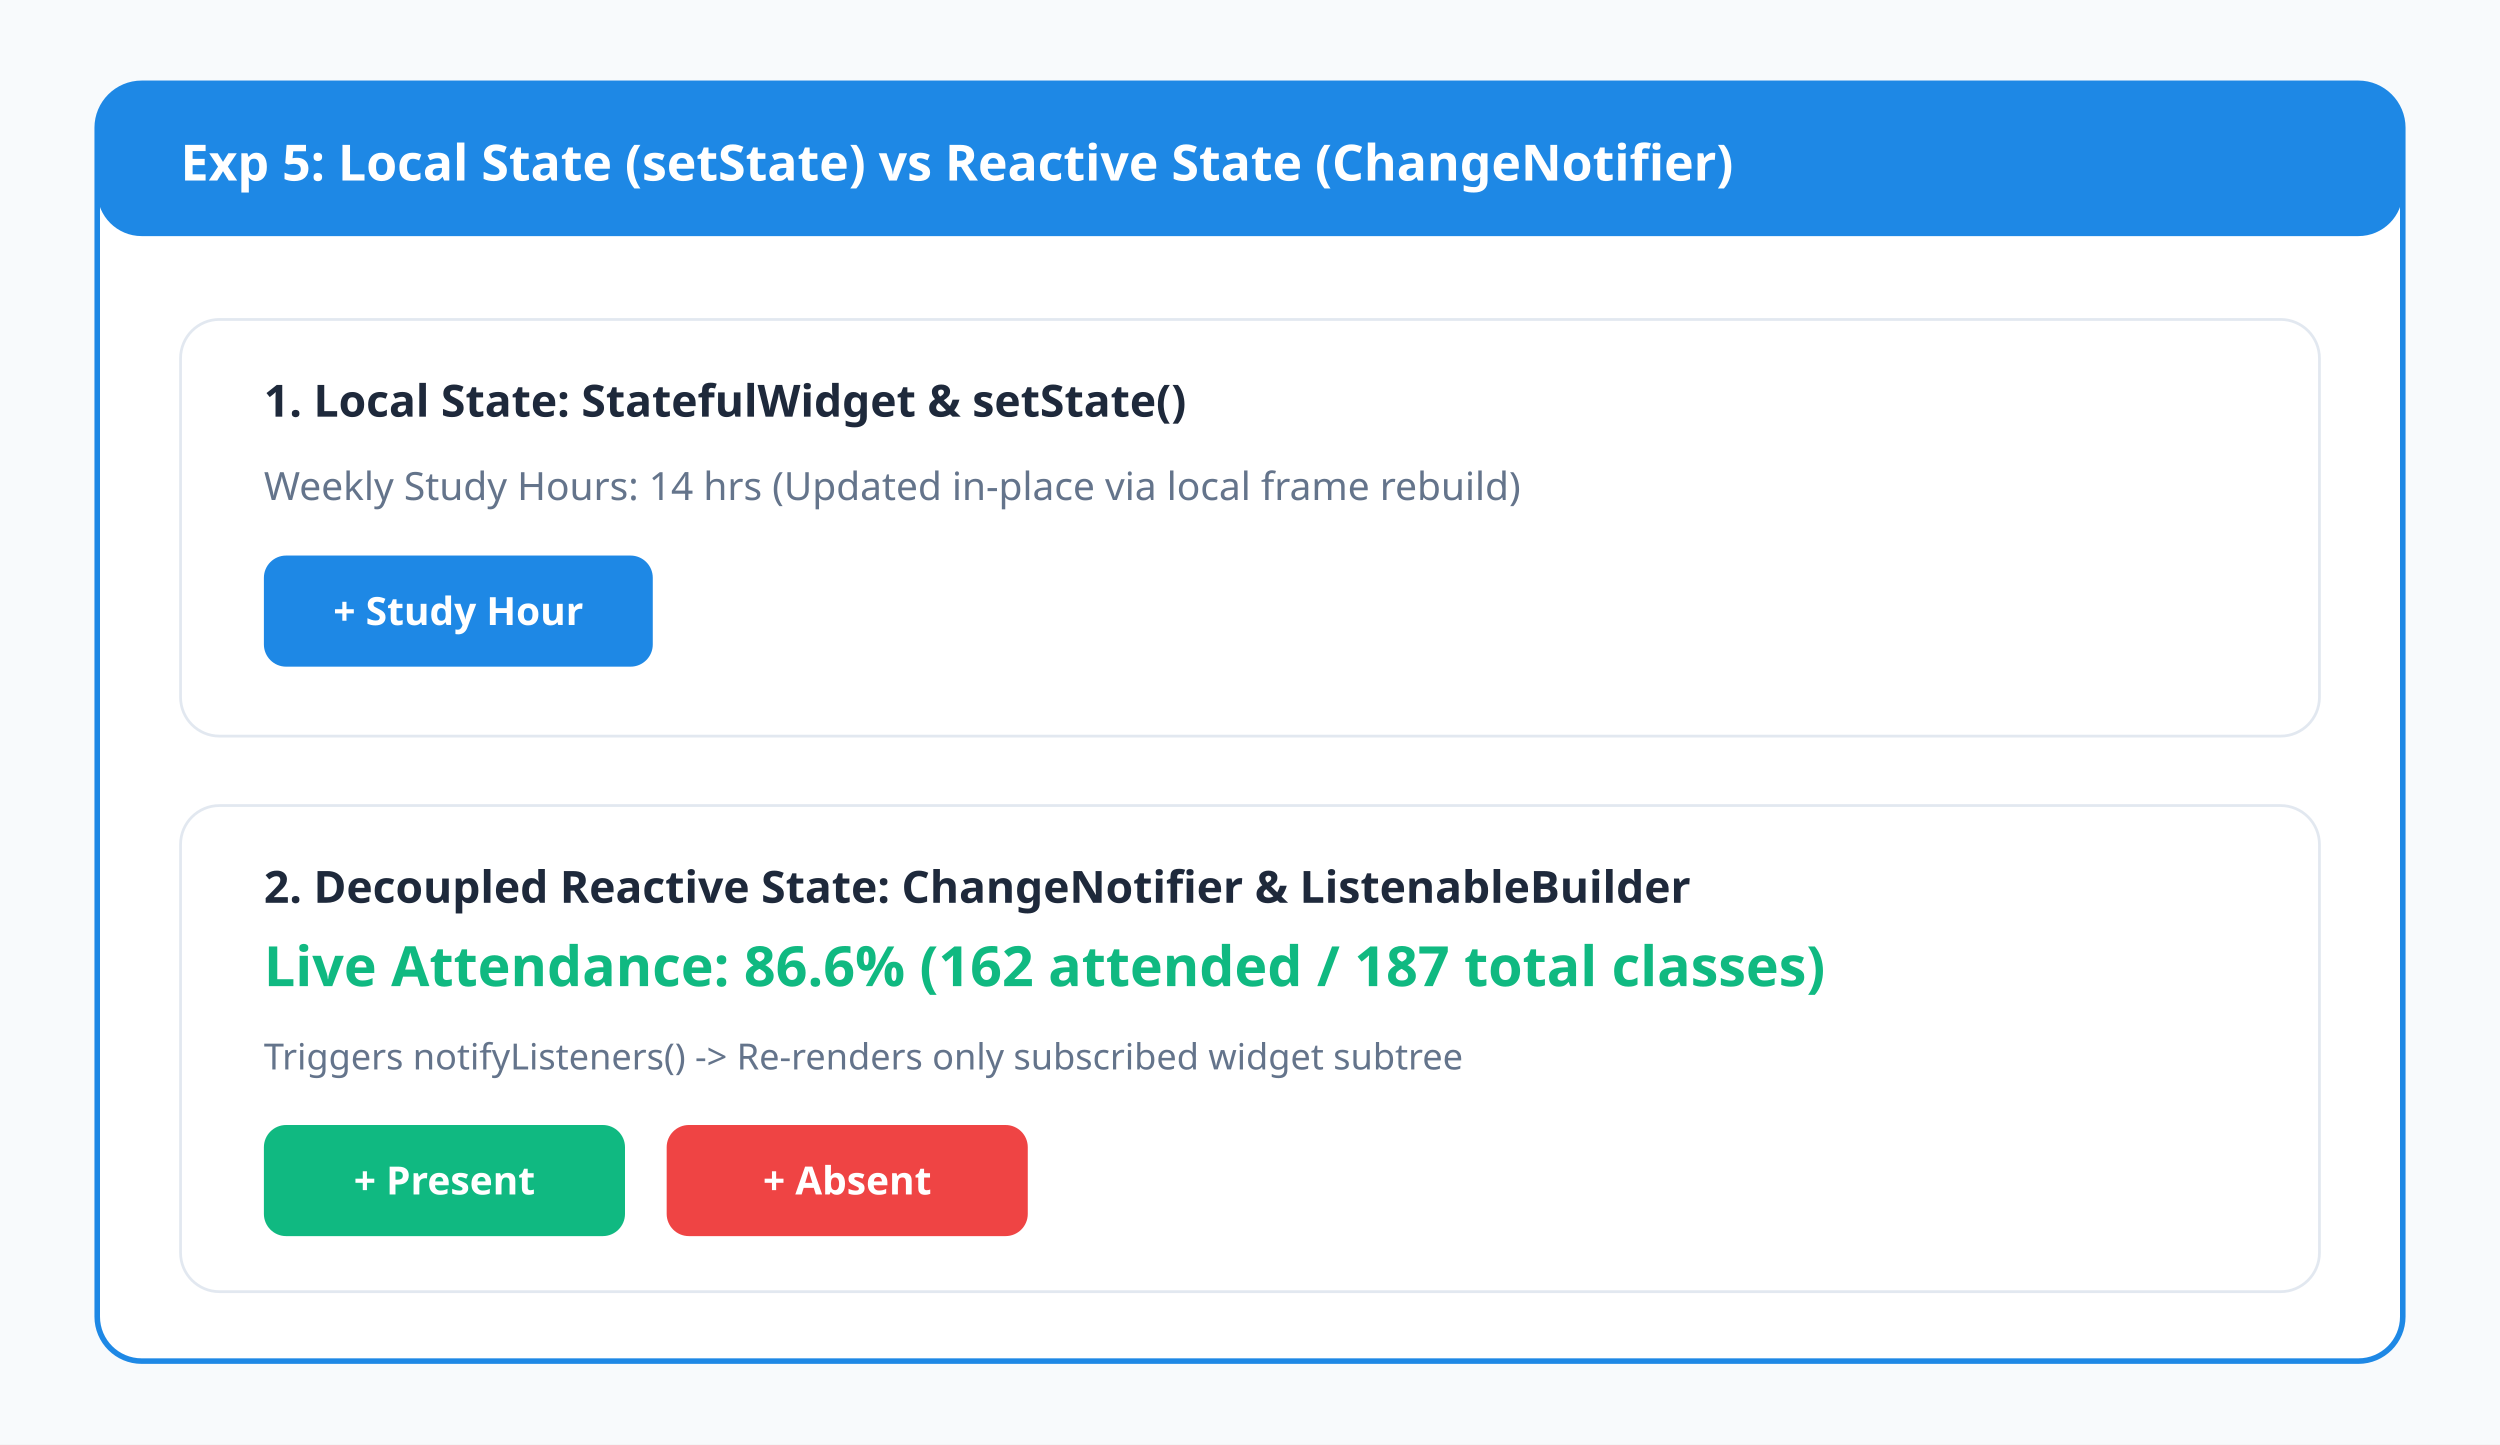
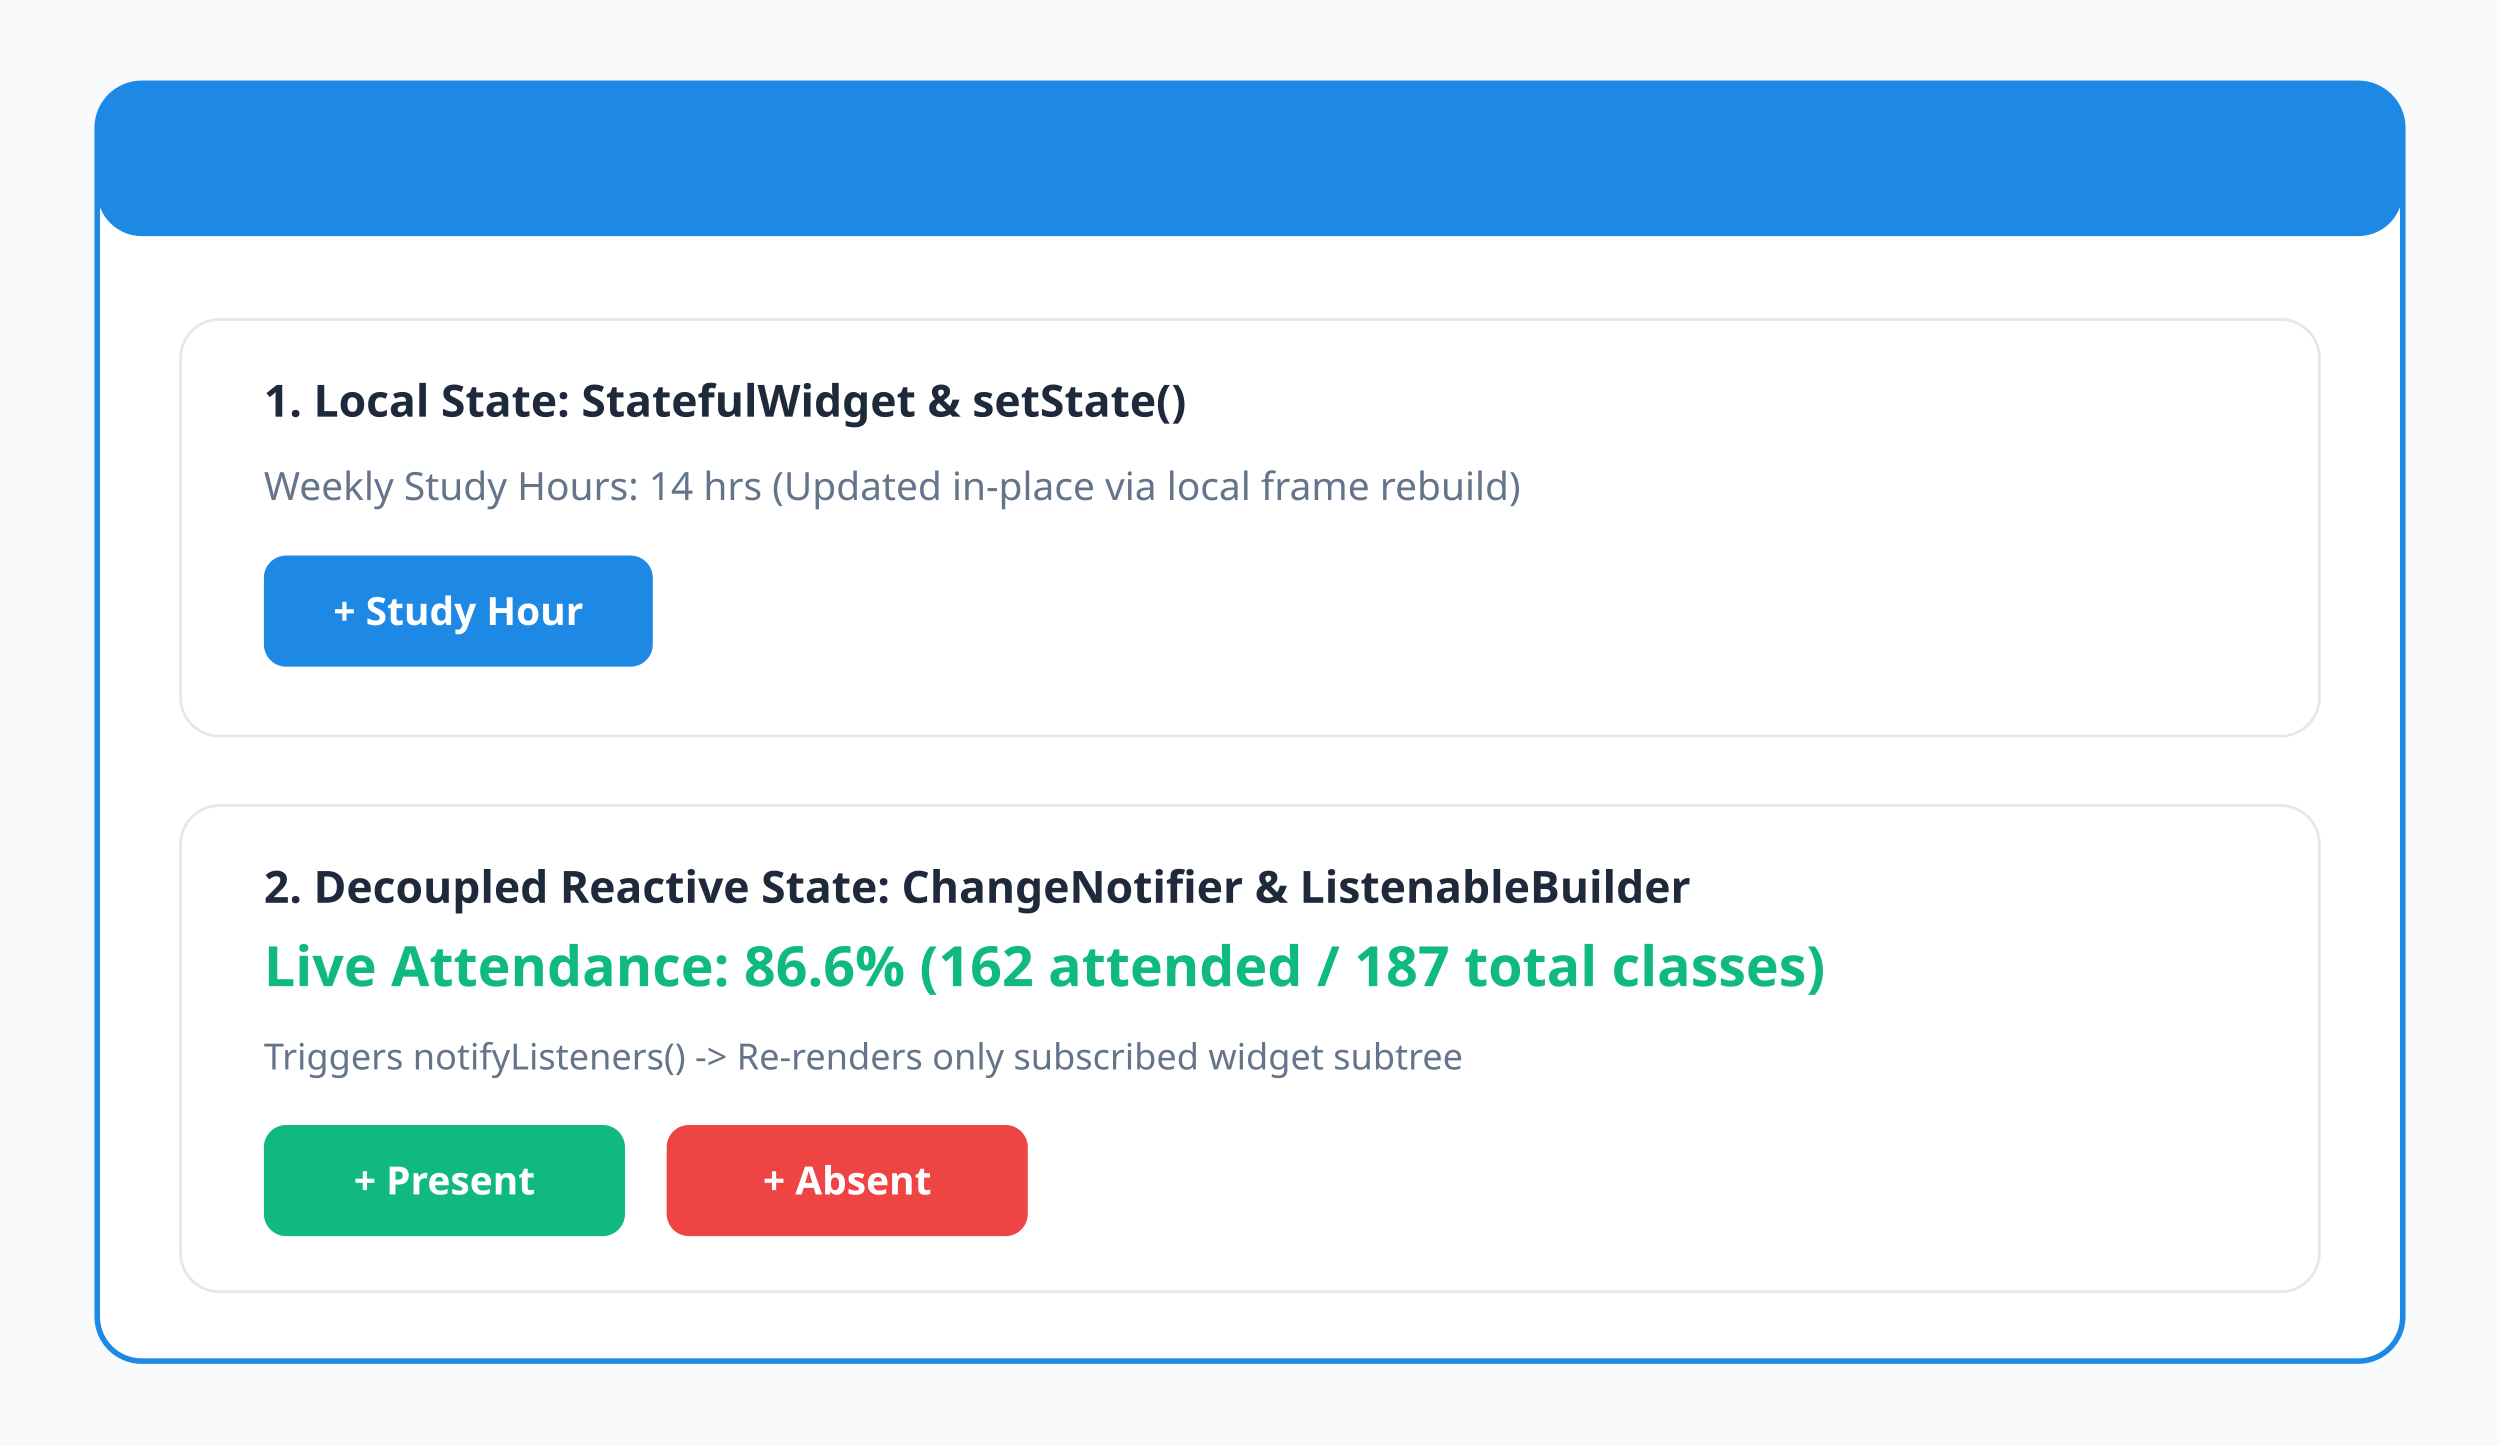
<svg xmlns="http://www.w3.org/2000/svg" width="900" height="520" viewBox="0 0 900 520">
  <rect width="900" height="520" fill="#f8fafc" />
  <rect x="35" y="30" width="830" height="460" rx="16" fill="#ffffff" stroke="#1e88e5" stroke-width="2" />
  <rect x="35" y="30" width="830" height="55" rx="16" fill="#1e88e5" />
-   <text x="65" y="65" fill="#ffffff" font-family="Segoe UI, sans-serif" font-size="18" font-weight="bold">Exp 5: Local State (setState) vs Reactive State (ChangeNotifier)</text>
  <rect x="65" y="115" width="770" height="150" rx="14" fill="#ffffff" stroke="#e2e8f0" />
  <text x="95" y="150" fill="#1e293b" font-family="Segoe UI, sans-serif" font-size="16" font-weight="bold">1. Local State: StatefulWidget &amp; setState()</text>
  <text x="95" y="180" fill="#64748b" font-family="Segoe UI, sans-serif" font-size="14">Weekly Study Hours: 14 hrs (Updated in-place via local frame rebuild)</text>
  <rect x="95" y="200" width="140" height="40" rx="8" fill="#1e88e5" />
  <text x="165" y="225" fill="#ffffff" font-family="Segoe UI, sans-serif" font-size="14" font-weight="bold" text-anchor="middle">+ Study Hour</text>
  <rect x="65" y="290" width="770" height="175" rx="14" fill="#ffffff" stroke="#e2e8f0" />
  <text x="95" y="325" fill="#1e293b" font-family="Segoe UI, sans-serif" font-size="16" font-weight="bold">2. Decoupled Reactive State: ChangeNotifier &amp; ListenableBuilder</text>
  <text x="95" y="355" fill="#10b981" font-family="Segoe UI, sans-serif" font-size="20" font-weight="bold">Live Attendance: 86.6% (162 attended / 187 total classes)</text>
  <text x="95" y="385" fill="#64748b" font-family="Segoe UI, sans-serif" font-size="13">Triggers notifyListeners() -&gt; Re-renders only subscribed widget subtree</text>
  <rect x="95" y="405" width="130" height="40" rx="8" fill="#10b981" />
  <text x="160" y="430" fill="#ffffff" font-family="Segoe UI, sans-serif" font-size="14" font-weight="bold" text-anchor="middle">+ Present</text>
  <rect x="240" y="405" width="130" height="40" rx="8" fill="#ef4444" />
  <text x="305" y="430" fill="#ffffff" font-family="Segoe UI, sans-serif" font-size="14" font-weight="bold" text-anchor="middle">+ Absent</text>
</svg>
